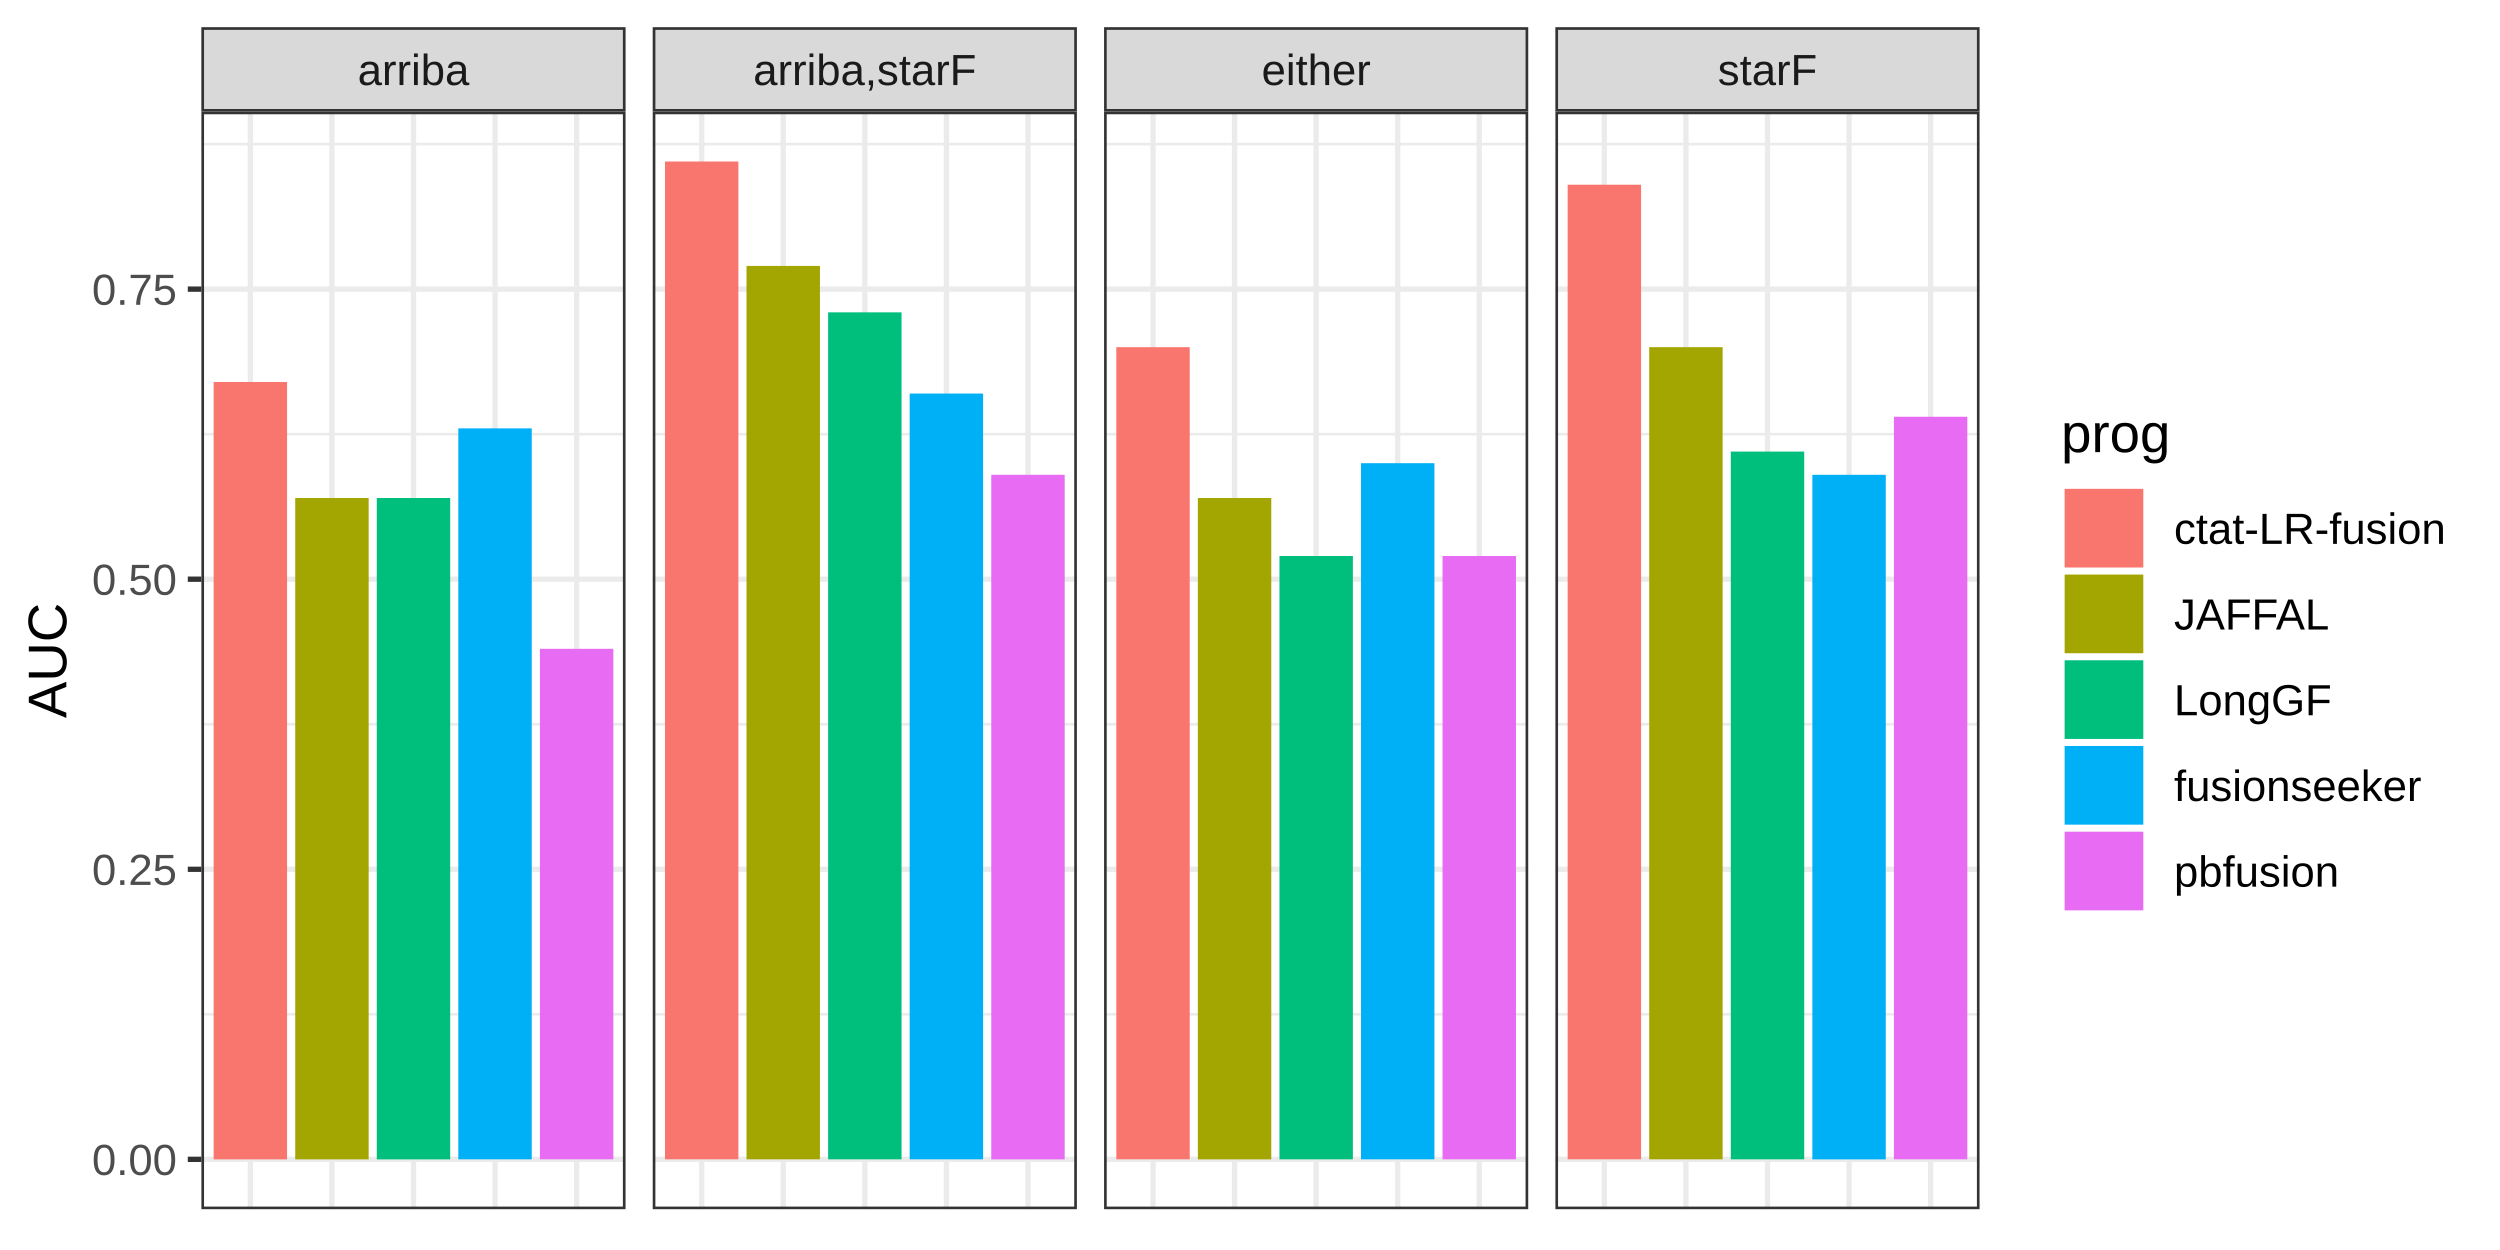
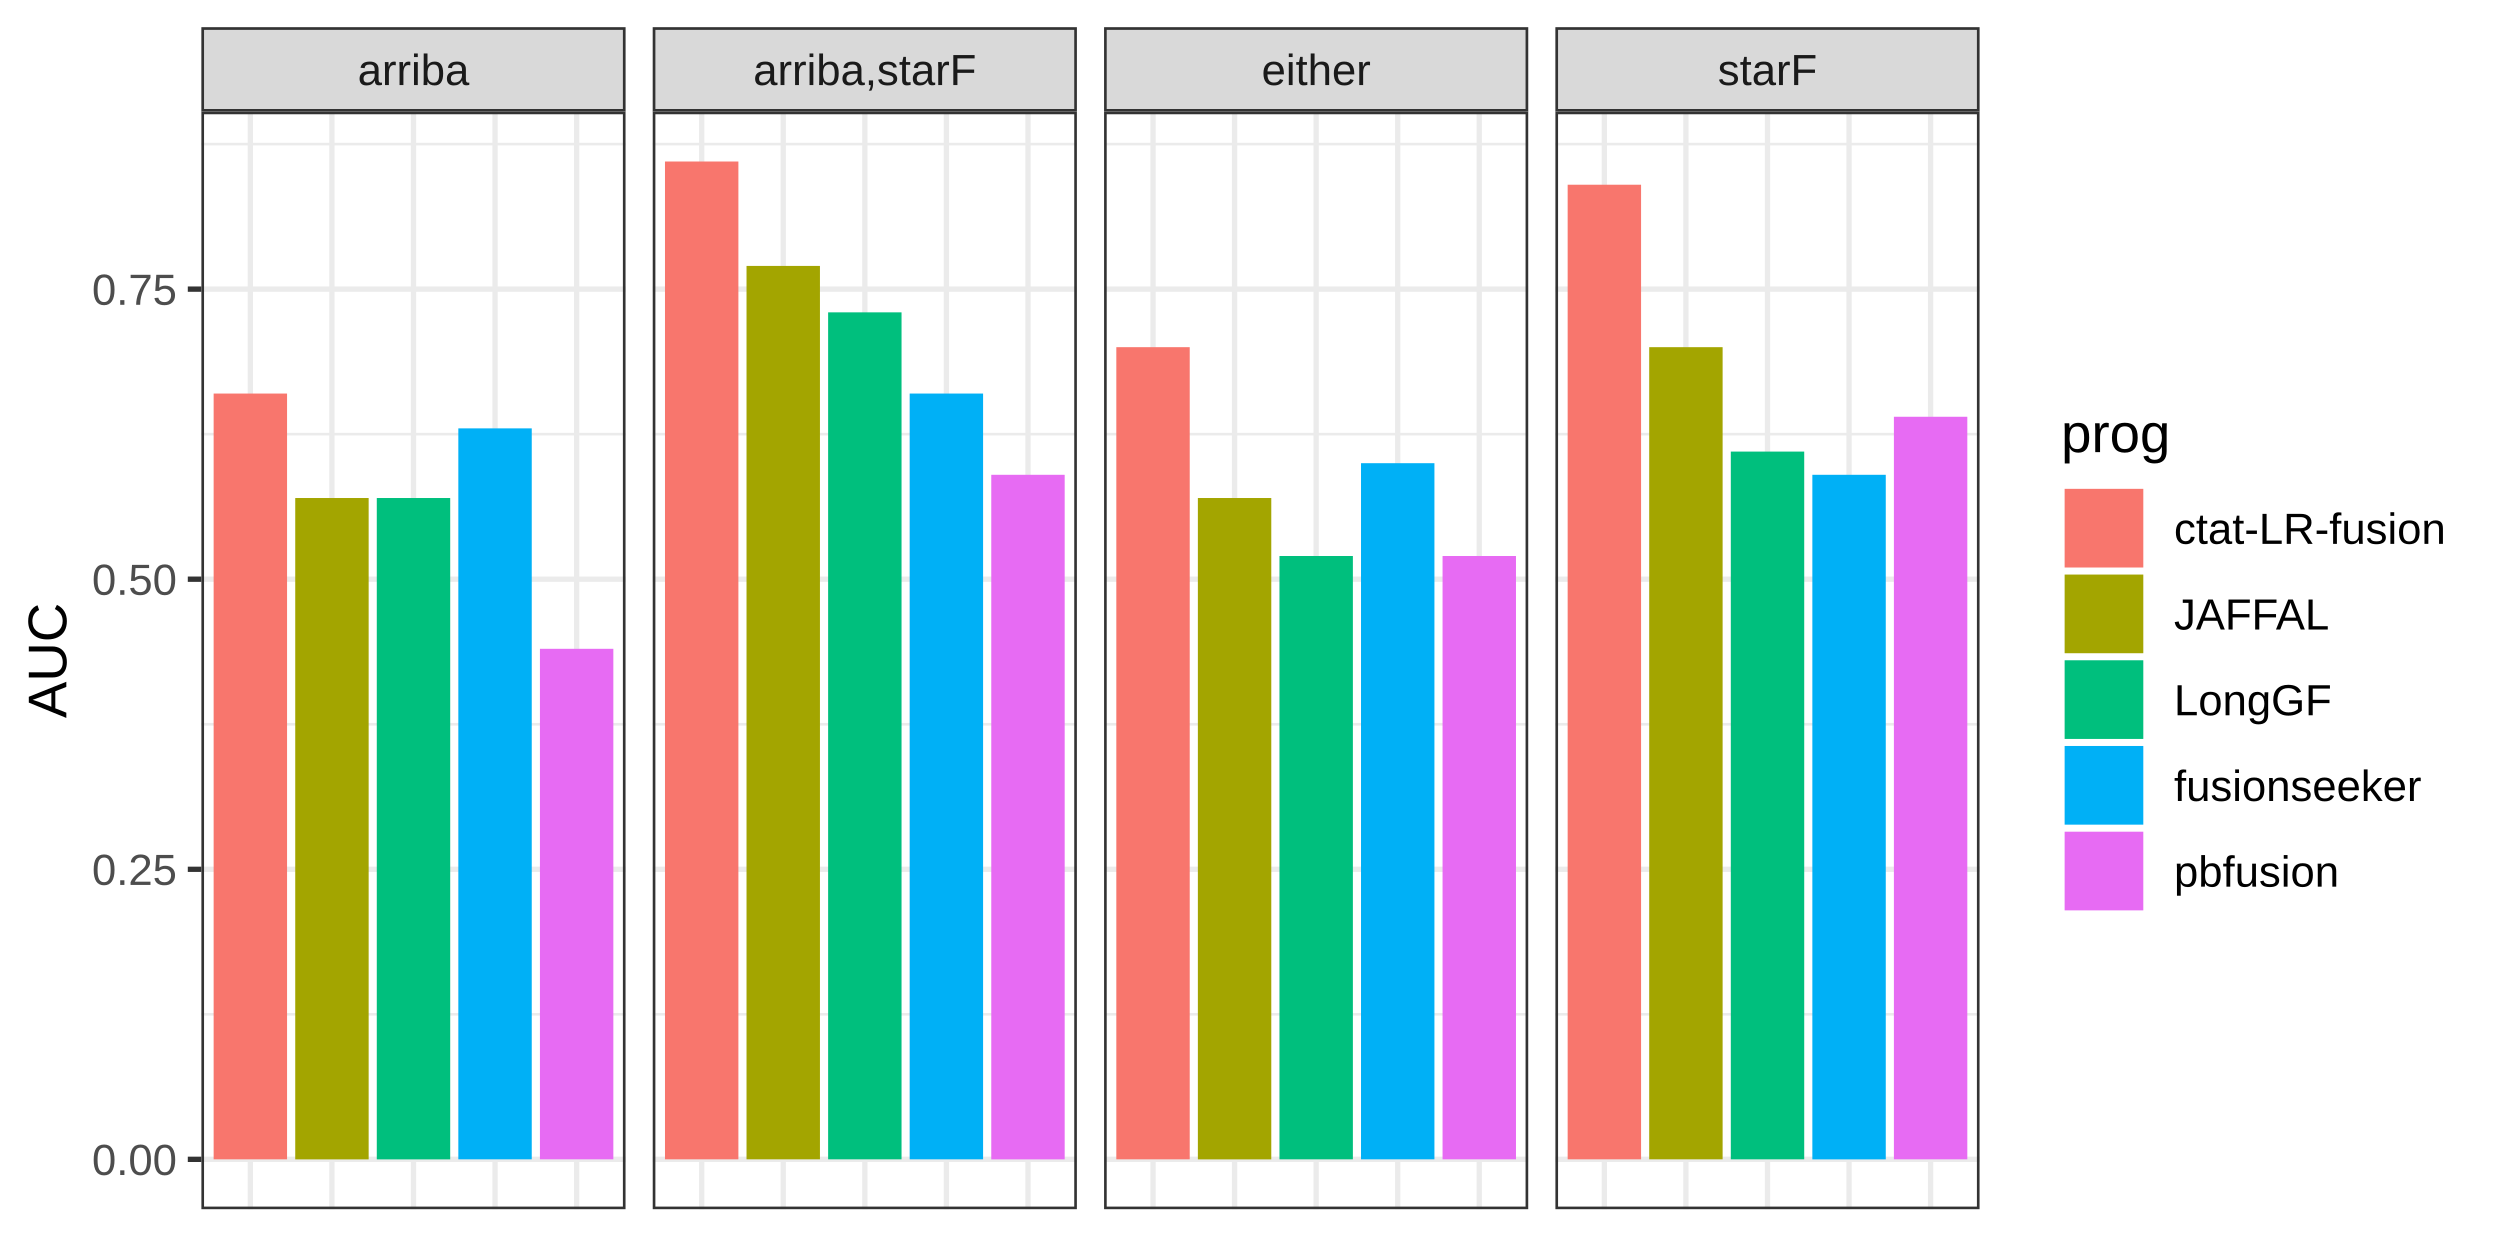
<svg xmlns="http://www.w3.org/2000/svg" class="svglite" width="504.00pt" height="252.00pt" viewBox="0 0 504.00 252.00">
  <defs>
    <style type="text/css">
    .svglite line, .svglite polyline, .svglite polygon, .svglite path, .svglite rect, .svglite circle {
      fill: none;
      stroke: #000000;
      stroke-linecap: round;
      stroke-linejoin: round;
      stroke-miterlimit: 10.00;
    }
    .svglite text {
      white-space: pre;
    }
  </style>
  </defs>
  <rect width="100%" height="100%" style="stroke: none; fill: #FFFFFF;" />
  <defs>
    <clipPath id="cpMC4wMHw1MDQuMDB8MC4wMHwyNTIuMDA=">
      <rect x="0.00" y="0.00" width="504.00" height="252.00" />
    </clipPath>
  </defs>
  <g clip-path="url(#cpMC4wMHw1MDQuMDB8MC4wMHwyNTIuMDA=)">
    <rect x="0.00" y="0.00" width="504.00" height="252.00" style="stroke-width: 1.07; stroke: #FFFFFF; fill: #FFFFFF;" />
  </g>
  <defs>
    <clipPath id="cpNDAuNjB8MTI2LjExfDIyLjUwfDI0My43OA==">
      <rect x="40.60" y="22.50" width="85.51" height="221.28" />
    </clipPath>
  </defs>
  <g clip-path="url(#cpNDAuNjB8MTI2LjExfDIyLjUwfDI0My43OA==)">
    <rect x="40.60" y="22.50" width="85.51" height="221.28" style="stroke-width: 1.07; stroke: none; fill: #FFFFFF;" />
    <polyline points="40.60,204.48 126.11,204.48 " style="stroke-width: 0.53; stroke: #EBEBEB; stroke-linecap: butt;" />
    <polyline points="40.60,146.01 126.11,146.01 " style="stroke-width: 0.53; stroke: #EBEBEB; stroke-linecap: butt;" />
    <polyline points="40.60,87.53 126.11,87.53 " style="stroke-width: 0.53; stroke: #EBEBEB; stroke-linecap: butt;" />
    <polyline points="40.60,29.05 126.11,29.05 " style="stroke-width: 0.53; stroke: #EBEBEB; stroke-linecap: butt;" />
    <polyline points="40.60,233.72 126.11,233.72 " style="stroke-width: 1.07; stroke: #EBEBEB; stroke-linecap: butt;" />
    <polyline points="40.60,175.25 126.11,175.25 " style="stroke-width: 1.07; stroke: #EBEBEB; stroke-linecap: butt;" />
    <polyline points="40.60,116.77 126.11,116.77 " style="stroke-width: 1.07; stroke: #EBEBEB; stroke-linecap: butt;" />
    <polyline points="40.60,58.29 126.11,58.29 " style="stroke-width: 1.07; stroke: #EBEBEB; stroke-linecap: butt;" />
    <polyline points="50.47,243.78 50.47,22.50 " style="stroke-width: 1.07; stroke: #EBEBEB; stroke-linecap: butt;" />
    <polyline points="66.91,243.78 66.91,22.50 " style="stroke-width: 1.07; stroke: #EBEBEB; stroke-linecap: butt;" />
    <polyline points="83.36,243.78 83.36,22.50 " style="stroke-width: 1.07; stroke: #EBEBEB; stroke-linecap: butt;" />
    <polyline points="99.80,243.78 99.80,22.50 " style="stroke-width: 1.07; stroke: #EBEBEB; stroke-linecap: butt;" />
    <polyline points="116.25,243.78 116.25,22.50 " style="stroke-width: 1.07; stroke: #EBEBEB; stroke-linecap: butt;" />
-     <rect x="43.07" y="77.01" width="14.80" height="156.72" style="stroke-width: 1.07; stroke: none; stroke-linecap: butt; stroke-linejoin: miter; fill: #F8766D;" />
+     <rect x="43.07" y="79.34" width="14.80" height="154.38" style="stroke-width: 1.07; stroke: none; stroke-linecap: butt; stroke-linejoin: miter; fill: #F8766D;" />
    <rect x="92.40" y="86.36" width="14.80" height="147.36" style="stroke-width: 1.07; stroke: none; stroke-linecap: butt; stroke-linejoin: miter; fill: #00B0F6;" />
    <rect x="59.52" y="100.40" width="14.80" height="133.33" style="stroke-width: 1.07; stroke: none; stroke-linecap: butt; stroke-linejoin: miter; fill: #A3A500;" />
    <rect x="75.96" y="100.40" width="14.80" height="133.33" style="stroke-width: 1.07; stroke: none; stroke-linecap: butt; stroke-linejoin: miter; fill: #00BF7D;" />
    <rect x="108.85" y="130.80" width="14.80" height="102.92" style="stroke-width: 1.07; stroke: none; stroke-linecap: butt; stroke-linejoin: miter; fill: #E76BF3;" />
    <rect x="40.60" y="22.50" width="85.51" height="221.28" style="stroke-width: 1.07; stroke: #333333;" />
  </g>
  <g clip-path="url(#cpMC4wMHw1MDQuMDB8MC4wMHwyNTIuMDA=)">
</g>
  <defs>
    <clipPath id="cpMTMxLjU5fDIxNy4xMHwyMi41MHwyNDMuNzg=">
      <rect x="131.59" y="22.50" width="85.51" height="221.28" />
    </clipPath>
  </defs>
  <g clip-path="url(#cpMTMxLjU5fDIxNy4xMHwyMi41MHwyNDMuNzg=)">
    <rect x="131.59" y="22.50" width="85.51" height="221.28" style="stroke-width: 1.07; stroke: none; fill: #FFFFFF;" />
    <polyline points="131.59,204.48 217.10,204.48 " style="stroke-width: 0.53; stroke: #EBEBEB; stroke-linecap: butt;" />
    <polyline points="131.59,146.01 217.10,146.01 " style="stroke-width: 0.53; stroke: #EBEBEB; stroke-linecap: butt;" />
    <polyline points="131.59,87.53 217.10,87.53 " style="stroke-width: 0.53; stroke: #EBEBEB; stroke-linecap: butt;" />
    <polyline points="131.59,29.05 217.10,29.05 " style="stroke-width: 0.53; stroke: #EBEBEB; stroke-linecap: butt;" />
    <polyline points="131.59,233.72 217.10,233.72 " style="stroke-width: 1.07; stroke: #EBEBEB; stroke-linecap: butt;" />
    <polyline points="131.59,175.25 217.10,175.25 " style="stroke-width: 1.07; stroke: #EBEBEB; stroke-linecap: butt;" />
    <polyline points="131.59,116.77 217.10,116.77 " style="stroke-width: 1.07; stroke: #EBEBEB; stroke-linecap: butt;" />
    <polyline points="131.59,58.29 217.10,58.29 " style="stroke-width: 1.07; stroke: #EBEBEB; stroke-linecap: butt;" />
    <polyline points="141.46,243.78 141.46,22.50 " style="stroke-width: 1.07; stroke: #EBEBEB; stroke-linecap: butt;" />
    <polyline points="157.90,243.78 157.90,22.50 " style="stroke-width: 1.07; stroke: #EBEBEB; stroke-linecap: butt;" />
    <polyline points="174.35,243.78 174.35,22.50 " style="stroke-width: 1.07; stroke: #EBEBEB; stroke-linecap: butt;" />
    <polyline points="190.79,243.78 190.79,22.50 " style="stroke-width: 1.07; stroke: #EBEBEB; stroke-linecap: butt;" />
    <polyline points="207.24,243.78 207.24,22.50 " style="stroke-width: 1.07; stroke: #EBEBEB; stroke-linecap: butt;" />
    <rect x="134.06" y="32.56" width="14.80" height="201.16" style="stroke-width: 1.07; stroke: none; stroke-linecap: butt; stroke-linejoin: miter; fill: #F8766D;" />
    <rect x="150.50" y="53.61" width="14.80" height="180.11" style="stroke-width: 1.07; stroke: none; stroke-linecap: butt; stroke-linejoin: miter; fill: #A3A500;" />
    <rect x="166.95" y="62.97" width="14.80" height="170.75" style="stroke-width: 1.07; stroke: none; stroke-linecap: butt; stroke-linejoin: miter; fill: #00BF7D;" />
    <rect x="183.39" y="79.34" width="14.80" height="154.38" style="stroke-width: 1.07; stroke: none; stroke-linecap: butt; stroke-linejoin: miter; fill: #00B0F6;" />
    <rect x="199.84" y="95.72" width="14.80" height="138.01" style="stroke-width: 1.07; stroke: none; stroke-linecap: butt; stroke-linejoin: miter; fill: #E76BF3;" />
    <rect x="131.59" y="22.50" width="85.51" height="221.28" style="stroke-width: 1.07; stroke: #333333;" />
  </g>
  <g clip-path="url(#cpMC4wMHw1MDQuMDB8MC4wMHwyNTIuMDA=)">
</g>
  <defs>
    <clipPath id="cpMjIyLjU4fDMwOC4wOXwyMi41MHwyNDMuNzg=">
      <rect x="222.58" y="22.50" width="85.51" height="221.28" />
    </clipPath>
  </defs>
  <g clip-path="url(#cpMjIyLjU4fDMwOC4wOXwyMi41MHwyNDMuNzg=)">
    <rect x="222.58" y="22.50" width="85.51" height="221.28" style="stroke-width: 1.07; stroke: none; fill: #FFFFFF;" />
    <polyline points="222.58,204.48 308.09,204.48 " style="stroke-width: 0.53; stroke: #EBEBEB; stroke-linecap: butt;" />
    <polyline points="222.58,146.01 308.09,146.01 " style="stroke-width: 0.53; stroke: #EBEBEB; stroke-linecap: butt;" />
    <polyline points="222.58,87.53 308.09,87.53 " style="stroke-width: 0.53; stroke: #EBEBEB; stroke-linecap: butt;" />
    <polyline points="222.58,29.05 308.09,29.05 " style="stroke-width: 0.53; stroke: #EBEBEB; stroke-linecap: butt;" />
    <polyline points="222.58,233.72 308.09,233.72 " style="stroke-width: 1.07; stroke: #EBEBEB; stroke-linecap: butt;" />
    <polyline points="222.58,175.25 308.09,175.25 " style="stroke-width: 1.07; stroke: #EBEBEB; stroke-linecap: butt;" />
    <polyline points="222.58,116.77 308.09,116.77 " style="stroke-width: 1.07; stroke: #EBEBEB; stroke-linecap: butt;" />
    <polyline points="222.58,58.29 308.09,58.29 " style="stroke-width: 1.07; stroke: #EBEBEB; stroke-linecap: butt;" />
    <polyline points="232.45,243.78 232.45,22.50 " style="stroke-width: 1.07; stroke: #EBEBEB; stroke-linecap: butt;" />
    <polyline points="248.89,243.78 248.89,22.50 " style="stroke-width: 1.07; stroke: #EBEBEB; stroke-linecap: butt;" />
    <polyline points="265.34,243.78 265.34,22.50 " style="stroke-width: 1.07; stroke: #EBEBEB; stroke-linecap: butt;" />
    <polyline points="281.78,243.78 281.78,22.50 " style="stroke-width: 1.07; stroke: #EBEBEB; stroke-linecap: butt;" />
    <polyline points="298.22,243.78 298.22,22.50 " style="stroke-width: 1.07; stroke: #EBEBEB; stroke-linecap: butt;" />
    <rect x="225.05" y="69.99" width="14.80" height="163.73" style="stroke-width: 1.07; stroke: none; stroke-linecap: butt; stroke-linejoin: miter; fill: #F8766D;" />
    <rect x="274.38" y="93.38" width="14.80" height="140.34" style="stroke-width: 1.07; stroke: none; stroke-linecap: butt; stroke-linejoin: miter; fill: #00B0F6;" />
    <rect x="241.49" y="100.40" width="14.80" height="133.33" style="stroke-width: 1.07; stroke: none; stroke-linecap: butt; stroke-linejoin: miter; fill: #A3A500;" />
    <rect x="257.94" y="112.09" width="14.80" height="121.63" style="stroke-width: 1.07; stroke: none; stroke-linecap: butt; stroke-linejoin: miter; fill: #00BF7D;" />
    <rect x="290.82" y="112.09" width="14.80" height="121.63" style="stroke-width: 1.07; stroke: none; stroke-linecap: butt; stroke-linejoin: miter; fill: #E76BF3;" />
    <rect x="222.58" y="22.50" width="85.51" height="221.28" style="stroke-width: 1.07; stroke: #333333;" />
  </g>
  <g clip-path="url(#cpMC4wMHw1MDQuMDB8MC4wMHwyNTIuMDA=)">
</g>
  <defs>
    <clipPath id="cpMzEzLjU3fDM5OS4wOHwyMi41MHwyNDMuNzg=">
      <rect x="313.57" y="22.50" width="85.51" height="221.28" />
    </clipPath>
  </defs>
  <g clip-path="url(#cpMzEzLjU3fDM5OS4wOHwyMi41MHwyNDMuNzg=)">
    <rect x="313.57" y="22.50" width="85.51" height="221.28" style="stroke-width: 1.07; stroke: none; fill: #FFFFFF;" />
    <polyline points="313.57,204.48 399.08,204.48 " style="stroke-width: 0.53; stroke: #EBEBEB; stroke-linecap: butt;" />
    <polyline points="313.57,146.01 399.08,146.01 " style="stroke-width: 0.53; stroke: #EBEBEB; stroke-linecap: butt;" />
    <polyline points="313.57,87.53 399.08,87.53 " style="stroke-width: 0.53; stroke: #EBEBEB; stroke-linecap: butt;" />
    <polyline points="313.57,29.05 399.08,29.05 " style="stroke-width: 0.53; stroke: #EBEBEB; stroke-linecap: butt;" />
    <polyline points="313.57,233.72 399.08,233.72 " style="stroke-width: 1.07; stroke: #EBEBEB; stroke-linecap: butt;" />
    <polyline points="313.57,175.25 399.08,175.25 " style="stroke-width: 1.07; stroke: #EBEBEB; stroke-linecap: butt;" />
    <polyline points="313.57,116.77 399.08,116.77 " style="stroke-width: 1.07; stroke: #EBEBEB; stroke-linecap: butt;" />
    <polyline points="313.57,58.29 399.08,58.29 " style="stroke-width: 1.07; stroke: #EBEBEB; stroke-linecap: butt;" />
    <polyline points="323.44,243.78 323.44,22.50 " style="stroke-width: 1.07; stroke: #EBEBEB; stroke-linecap: butt;" />
    <polyline points="339.88,243.78 339.88,22.50 " style="stroke-width: 1.07; stroke: #EBEBEB; stroke-linecap: butt;" />
    <polyline points="356.33,243.78 356.33,22.50 " style="stroke-width: 1.07; stroke: #EBEBEB; stroke-linecap: butt;" />
    <polyline points="372.77,243.78 372.77,22.50 " style="stroke-width: 1.07; stroke: #EBEBEB; stroke-linecap: butt;" />
    <polyline points="389.21,243.78 389.21,22.50 " style="stroke-width: 1.07; stroke: #EBEBEB; stroke-linecap: butt;" />
    <rect x="316.04" y="37.24" width="14.80" height="196.48" style="stroke-width: 1.07; stroke: none; stroke-linecap: butt; stroke-linejoin: miter; fill: #F8766D;" />
    <rect x="332.48" y="69.99" width="14.80" height="163.73" style="stroke-width: 1.07; stroke: none; stroke-linecap: butt; stroke-linejoin: miter; fill: #A3A500;" />
    <rect x="381.81" y="84.02" width="14.80" height="149.70" style="stroke-width: 1.07; stroke: none; stroke-linecap: butt; stroke-linejoin: miter; fill: #E76BF3;" />
    <rect x="348.93" y="91.04" width="14.80" height="142.68" style="stroke-width: 1.07; stroke: none; stroke-linecap: butt; stroke-linejoin: miter; fill: #00BF7D;" />
    <rect x="365.37" y="95.72" width="14.80" height="138.01" style="stroke-width: 1.07; stroke: none; stroke-linecap: butt; stroke-linejoin: miter; fill: #00B0F6;" />
    <rect x="313.57" y="22.50" width="85.51" height="221.28" style="stroke-width: 1.07; stroke: #333333;" />
  </g>
  <g clip-path="url(#cpMC4wMHw1MDQuMDB8MC4wMHwyNTIuMDA=)">
</g>
  <defs>
    <clipPath id="cpNDAuNjB8MTI2LjExfDUuNDh8MjIuNTA=">
      <rect x="40.60" y="5.48" width="85.51" height="17.03" />
    </clipPath>
  </defs>
  <g clip-path="url(#cpNDAuNjB8MTI2LjExfDUuNDh8MjIuNTA=)">
    <rect x="40.60" y="5.48" width="85.51" height="17.03" style="stroke-width: 1.07; stroke: #333333; fill: #D9D9D9;" />
    <text x="83.36" y="17.15" text-anchor="middle" style="font-size: 8.80px;fill: #1A1A1A; font-family: &quot;Arial&quot;;" textLength="22.50px" lengthAdjust="spacingAndGlyphs">arriba</text>
  </g>
  <g clip-path="url(#cpMC4wMHw1MDQuMDB8MC4wMHwyNTIuMDA=)">
</g>
  <defs>
    <clipPath id="cpMTMxLjU5fDIxNy4xMHw1LjQ4fDIyLjUw">
      <rect x="131.59" y="5.48" width="85.51" height="17.03" />
    </clipPath>
  </defs>
  <g clip-path="url(#cpMTMxLjU5fDIxNy4xMHw1LjQ4fDIyLjUw)">
    <rect x="131.59" y="5.48" width="85.51" height="17.03" style="stroke-width: 1.07; stroke: #333333; fill: #D9D9D9;" />
    <text x="174.35" y="17.15" text-anchor="middle" style="font-size: 8.80px;fill: #1A1A1A; font-family: &quot;Arial&quot;;" textLength="44.98px" lengthAdjust="spacingAndGlyphs">arriba,starF</text>
  </g>
  <g clip-path="url(#cpMC4wMHw1MDQuMDB8MC4wMHwyNTIuMDA=)">
</g>
  <defs>
    <clipPath id="cpMjIyLjU4fDMwOC4wOXw1LjQ4fDIyLjUw">
      <rect x="222.58" y="5.48" width="85.51" height="17.03" />
    </clipPath>
  </defs>
  <g clip-path="url(#cpMjIyLjU4fDMwOC4wOXw1LjQ4fDIyLjUw)">
    <rect x="222.58" y="5.48" width="85.51" height="17.03" style="stroke-width: 1.07; stroke: #333333; fill: #D9D9D9;" />
    <text x="265.34" y="17.15" text-anchor="middle" style="font-size: 8.80px;fill: #1A1A1A; font-family: &quot;Arial&quot;;" textLength="22.01px" lengthAdjust="spacingAndGlyphs">either</text>
  </g>
  <g clip-path="url(#cpMC4wMHw1MDQuMDB8MC4wMHwyNTIuMDA=)">
</g>
  <defs>
    <clipPath id="cpMzEzLjU3fDM5OS4wOHw1LjQ4fDIyLjUw">
      <rect x="313.57" y="5.48" width="85.51" height="17.03" />
    </clipPath>
  </defs>
  <g clip-path="url(#cpMzEzLjU3fDM5OS4wOHw1LjQ4fDIyLjUw)">
    <rect x="313.57" y="5.48" width="85.51" height="17.03" style="stroke-width: 1.07; stroke: #333333; fill: #D9D9D9;" />
    <text x="356.33" y="17.15" text-anchor="middle" style="font-size: 8.80px;fill: #1A1A1A; font-family: &quot;Arial&quot;;" textLength="20.04px" lengthAdjust="spacingAndGlyphs">starF</text>
  </g>
  <g clip-path="url(#cpMC4wMHw1MDQuMDB8MC4wMHwyNTIuMDA=)">
    <text x="35.67" y="236.88" text-anchor="end" style="font-size: 8.80px;fill: #4D4D4D; font-family: &quot;Arial&quot;;" textLength="17.13px" lengthAdjust="spacingAndGlyphs">0.00</text>
    <text x="35.67" y="178.40" text-anchor="end" style="font-size: 8.80px;fill: #4D4D4D; font-family: &quot;Arial&quot;;" textLength="17.13px" lengthAdjust="spacingAndGlyphs">0.25</text>
    <text x="35.67" y="119.92" text-anchor="end" style="font-size: 8.80px;fill: #4D4D4D; font-family: &quot;Arial&quot;;" textLength="17.13px" lengthAdjust="spacingAndGlyphs">0.50</text>
    <text x="35.67" y="61.45" text-anchor="end" style="font-size: 8.80px;fill: #4D4D4D; font-family: &quot;Arial&quot;;" textLength="17.13px" lengthAdjust="spacingAndGlyphs">0.75</text>
    <polyline points="37.86,233.72 40.60,233.72 " style="stroke-width: 1.07; stroke: #333333; stroke-linecap: butt;" />
    <polyline points="37.86,175.25 40.60,175.25 " style="stroke-width: 1.07; stroke: #333333; stroke-linecap: butt;" />
    <polyline points="37.86,116.77 40.60,116.77 " style="stroke-width: 1.07; stroke: #333333; stroke-linecap: butt;" />
    <polyline points="37.86,58.29 40.60,58.29 " style="stroke-width: 1.07; stroke: #333333; stroke-linecap: butt;" />
    <text transform="translate(13.37,133.14) rotate(-90)" text-anchor="middle" style="font-size: 11.00px; font-family: &quot;Arial&quot;;" textLength="23.22px" lengthAdjust="spacingAndGlyphs">AUC</text>
    <rect x="410.04" y="76.56" width="88.48" height="113.16" style="stroke-width: 1.07; stroke: none; fill: #FFFFFF;" />
    <text x="415.52" y="91.15" style="font-size: 11.00px; font-family: &quot;Arial&quot;;" textLength="22.02px" lengthAdjust="spacingAndGlyphs">prog</text>
    <rect x="415.52" y="97.85" width="17.28" height="17.28" style="stroke-width: 1.07; stroke: none; fill: #FFFFFF;" />
    <rect x="416.23" y="98.55" width="15.86" height="15.86" style="stroke-width: 1.07; stroke: none; stroke-linecap: butt; stroke-linejoin: miter; fill: #F8766D;" />
    <rect x="415.52" y="115.13" width="17.28" height="17.28" style="stroke-width: 1.07; stroke: none; fill: #FFFFFF;" />
    <rect x="416.23" y="115.83" width="15.86" height="15.86" style="stroke-width: 1.07; stroke: none; stroke-linecap: butt; stroke-linejoin: miter; fill: #A3A500;" />
    <rect x="415.52" y="132.41" width="17.28" height="17.28" style="stroke-width: 1.07; stroke: none; fill: #FFFFFF;" />
    <rect x="416.23" y="133.11" width="15.86" height="15.86" style="stroke-width: 1.07; stroke: none; stroke-linecap: butt; stroke-linejoin: miter; fill: #00BF7D;" />
    <rect x="415.52" y="149.69" width="17.28" height="17.28" style="stroke-width: 1.07; stroke: none; fill: #FFFFFF;" />
    <rect x="416.23" y="150.39" width="15.86" height="15.86" style="stroke-width: 1.07; stroke: none; stroke-linecap: butt; stroke-linejoin: miter; fill: #00B0F6;" />
    <rect x="415.52" y="166.97" width="17.28" height="17.28" style="stroke-width: 1.07; stroke: none; fill: #FFFFFF;" />
    <rect x="416.23" y="167.67" width="15.86" height="15.86" style="stroke-width: 1.07; stroke: none; stroke-linecap: butt; stroke-linejoin: miter; fill: #E76BF3;" />
    <text x="438.28" y="109.64" style="font-size: 8.80px; font-family: &quot;Arial&quot;;" textLength="54.76px" lengthAdjust="spacingAndGlyphs">ctat-LR-fusion</text>
    <text x="438.28" y="126.92" style="font-size: 8.80px; font-family: &quot;Arial&quot;;" textLength="31.77px" lengthAdjust="spacingAndGlyphs">JAFFAL</text>
    <text x="438.28" y="144.20" style="font-size: 8.80px; font-family: &quot;Arial&quot;;" textLength="31.80px" lengthAdjust="spacingAndGlyphs">LongGF</text>
    <text x="438.28" y="161.48" style="font-size: 8.80px; font-family: &quot;Arial&quot;;" textLength="49.90px" lengthAdjust="spacingAndGlyphs">fusionseeker</text>
    <text x="438.28" y="178.76" style="font-size: 8.80px; font-family: &quot;Arial&quot;;" textLength="33.27px" lengthAdjust="spacingAndGlyphs">pbfusion</text>
  </g>
</svg>
